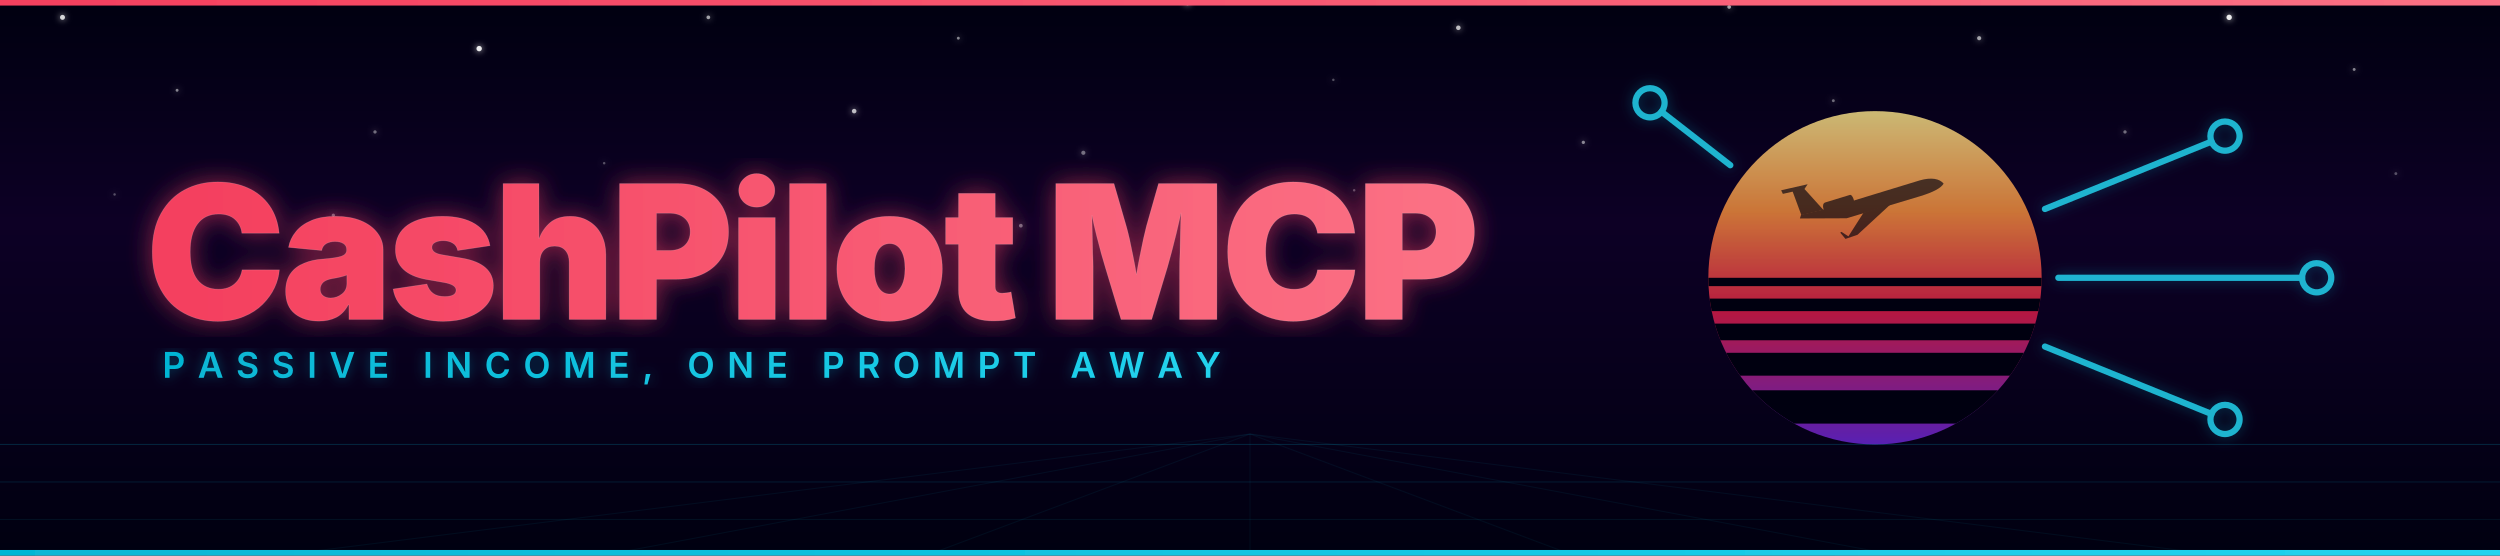
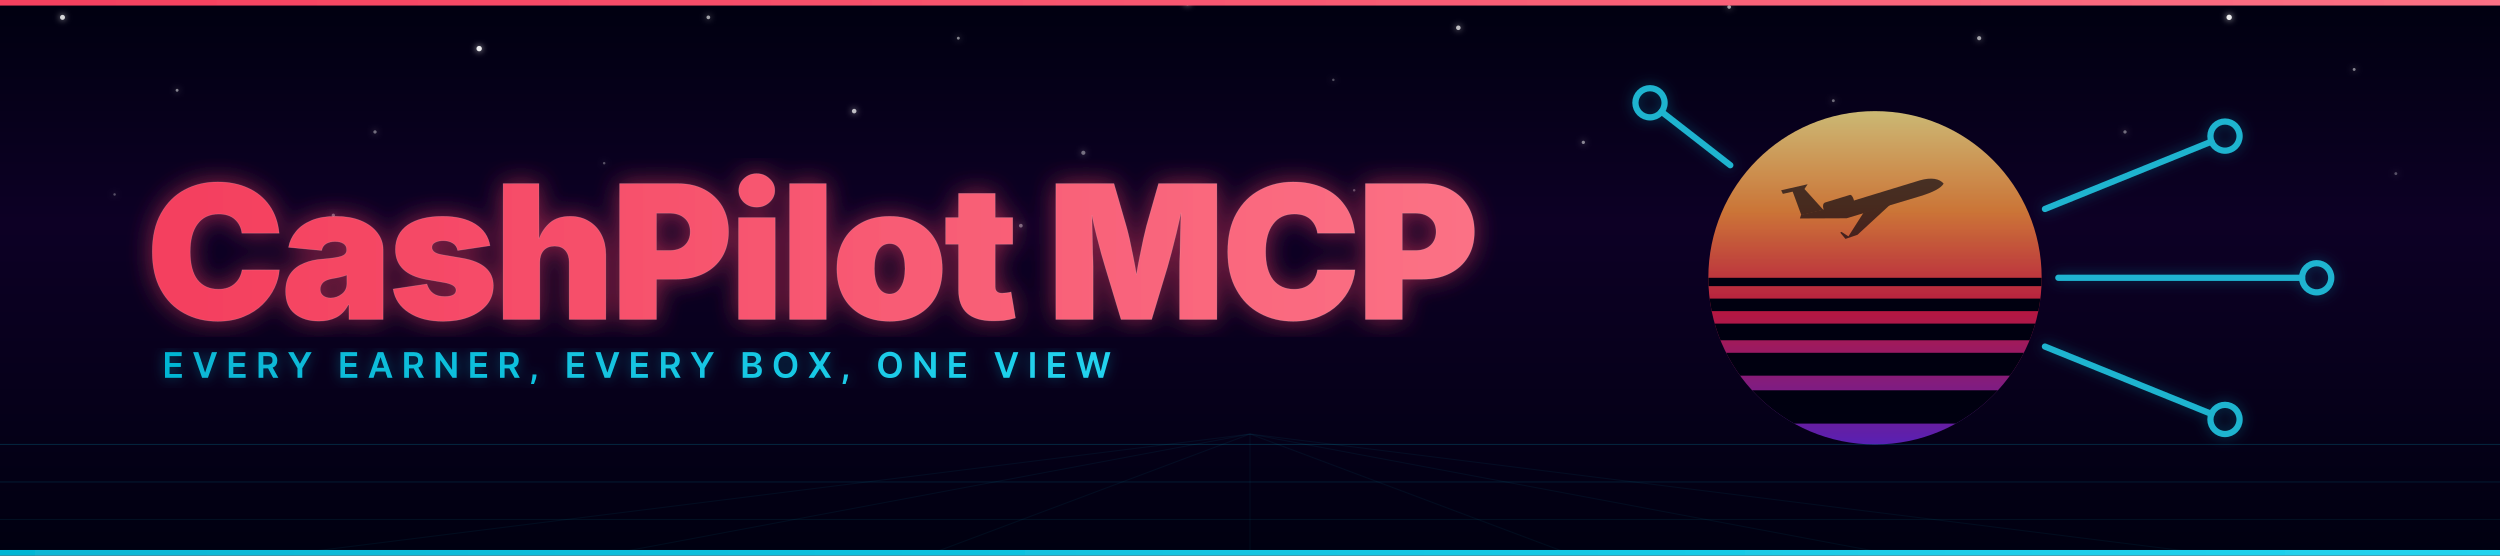
<svg xmlns="http://www.w3.org/2000/svg" viewBox="0 0 900 200" width="900" height="200" role="img" aria-label="CashPilot MCP">
  <defs>
    <linearGradient id="bg" x1="0%" y1="0%" x2="0%" y2="100%">
      <stop offset="0%" stop-color="#000010" />
      <stop offset="40%" stop-color="#0d0025" />
      <stop offset="100%" stop-color="#000010" />
    </linearGradient>
    <linearGradient id="sun" x1="0%" y1="0%" x2="0%" y2="100%">
      <stop offset="0%" stop-color="#fde68a" />
      <stop offset="30%" stop-color="#fb923c" />
      <stop offset="60%" stop-color="#e11d48" />
      <stop offset="100%" stop-color="#6d28d9" />
    </linearGradient>
    <linearGradient id="pk" x1="0%" y1="0%" x2="100%" y2="0%">
      <stop offset="0%" stop-color="#f43f5e" />
      <stop offset="100%" stop-color="#fb7185" />
    </linearGradient>
    <linearGradient id="cy" x1="0%" y1="0%" x2="100%" y2="0%">
      <stop offset="0%" stop-color="#06b6d4" />
      <stop offset="100%" stop-color="#22d3ee" />
    </linearGradient>
    <filter id="pg">
      <feGaussianBlur stdDeviation="6" result="b" />
      <feFlood flood-color="#f43f5e" flood-opacity="0.5" result="c" />
      <feComposite in="c" in2="b" operator="in" result="g" />
      <feMerge>
        <feMergeNode in="g" />
        <feMergeNode in="SourceGraphic" />
      </feMerge>
    </filter>
    <filter id="cg">
      <feGaussianBlur stdDeviation="3" result="b" />
      <feFlood flood-color="#06b6d4" flood-opacity="0.4" result="c" />
      <feComposite in="c" in2="b" operator="in" result="g" />
      <feMerge>
        <feMergeNode in="g" />
        <feMergeNode in="SourceGraphic" />
      </feMerge>
    </filter>
    <filter id="sg">
      <feGaussianBlur stdDeviation="1.5" result="b" />
      <feMerge>
        <feMergeNode in="b" />
        <feMergeNode in="SourceGraphic" />
      </feMerge>
    </filter>
    <clipPath id="sc">
      <circle cx="900" cy="150" r="80" />
    </clipPath>
  </defs>
  <rect width="900" height="200" fill="url(#bg)" />
  <g transform="translate(0,-12.5) scale(0.75)">
    <g fill="#fff" filter="url(#sg)">
      <circle cx="30" cy="25" r="1.2" opacity="0.8" />
      <circle cx="85" cy="60" r="0.7" opacity="0.5" />
      <circle cx="120" cy="15" r="1" opacity="0.7" />
      <circle cx="180" cy="80" r="0.8" opacity="0.4" />
      <circle cx="230" cy="40" r="1.3" opacity="0.9" />
      <circle cx="290" cy="95" r="0.6" opacity="0.3" />
      <circle cx="340" cy="25" r="0.9" opacity="0.6" />
      <circle cx="410" cy="70" r="1.1" opacity="0.7" />
      <circle cx="460" cy="35" r="0.7" opacity="0.5" />
      <circle cx="520" cy="90" r="1" opacity="0.4" />
      <circle cx="570" cy="18" r="1.2" opacity="0.8" />
      <circle cx="640" cy="55" r="0.6" opacity="0.3" />
      <circle cx="700" cy="30" r="1.1" opacity="0.7" />
      <circle cx="760" cy="85" r="0.8" opacity="0.5" />
      <circle cx="830" cy="20" r="0.9" opacity="0.6" />
      <circle cx="880" cy="65" r="0.7" opacity="0.4" />
      <circle cx="950" cy="35" r="1" opacity="0.6" />
      <circle cx="1020" cy="80" r="0.8" opacity="0.4" />
      <circle cx="1070" cy="25" r="1.3" opacity="0.9" />
      <circle cx="1130" cy="50" r="0.7" opacity="0.5" />
      <circle cx="1180" cy="15" r="1" opacity="0.7" />
      <circle cx="55" cy="110" r="0.6" opacity="0.3" />
      <circle cx="160" cy="120" r="0.8" opacity="0.4" />
      <circle cx="310" cy="115" r="0.7" opacity="0.3" />
      <circle cx="490" cy="125" r="0.9" opacity="0.4" />
      <circle cx="650" cy="108" r="0.6" opacity="0.3" />
      <circle cx="1150" cy="100" r="0.7" opacity="0.3" />
    </g>
    <circle cx="900" cy="150" r="80" fill="url(#sun)" opacity="0.8" />
    <g clip-path="url(#sc)">
      <rect x="815" y="150" width="170" height="4" fill="#000010" />
      <rect x="815" y="160" width="170" height="6" fill="#000010" />
      <rect x="815" y="172" width="170" height="8" fill="#000010" />
      <rect x="815" y="186" width="170" height="11" fill="#000010" />
      <rect x="815" y="204" width="170" height="16" fill="#000010" />
      <g id="plane" transform="translate(899,114) rotate(-17) scale(0.95)" fill="#000010" opacity="0.65">
        <path d="M37,1.2 C35.8,-1.8 32,-3.8 26,-3.9 L-22,-3.9 L-36.5,-4.8 L-37.6,-3.2 L-15,3.6 L24,3.8 C30.5,3.8 35,3 37,1.2 Z" />
        <path d="M-25,-3.9 L-31.8,-18.4 L-37.2,-18.6 L-36.4,-4.6 Z" />
        <path d="M-28.8,-18.6 L-42.5,-19.6 L-42.2,-17.6 L-31,-16.8 Z" />
        <path d="M-10,-7.2 L-23,-7.2 C-25.4,-7.2 -25.4,-1.8 -23,-1.8 L-10,-1.8 C-8.4,-1.8 -8.4,-7.2 -10,-7.2 Z" />
        <path d="M9,3 L-6,3.4 L-16.8,12.6 L-19.5,9.4 L-20.2,9.6 L-18.6,13.4 L-12.2,13.2 Z" />
      </g>
    </g>
    <g fill="none" stroke="#22d3ee" stroke-width="3" stroke-linejoin="round" stroke-linecap="round" opacity="0.85" filter="url(#cg)">
      <path d="M830.54,95.97 L797.53,70.3" />
      <circle cx="792" cy="66" r="7" />
      <path d="M981.57,116.98 L1061.51,84.63" />
      <circle cx="1068" cy="82" r="7" />
      <path d="M988,150 L1105,150" />
      <circle cx="1112" cy="150" r="7" />
      <path d="M981.57,183.02 L1061.51,215.37" />
      <circle cx="1068" cy="218" r="7" />
    </g>
    <g stroke="#06b6d4" stroke-width="0.5">
      <line x1="0" y1="230" x2="1200" y2="230" opacity="0.2" />
      <line x1="0" y1="248" x2="1200" y2="248" opacity="0.14" />
      <line x1="0" y1="266" x2="1200" y2="266" opacity="0.09" />
      <line x1="0" y1="284" x2="1200" y2="284" opacity="0.05" />
      <line x1="600" y1="225" x2="0" y2="300" opacity="0.07" />
      <line x1="600" y1="225" x2="200" y2="300" opacity="0.07" />
      <line x1="600" y1="225" x2="400" y2="300" opacity="0.07" />
      <line x1="600" y1="225" x2="600" y2="300" opacity="0.07" />
      <line x1="600" y1="225" x2="800" y2="300" opacity="0.07" />
      <line x1="600" y1="225" x2="1000" y2="300" opacity="0.07" />
      <line x1="600" y1="225" x2="1200" y2="300" opacity="0.07" />
    </g>
    <path id="ttl" d="M104.5 170.9Q95.5 170.9 88.4 167Q81.3 163.2 77.2 155.7Q73.1 148.3 73.1 137.5Q73.1 126.6 77.3 119.1Q81.5 111.6 88.6 107.8Q95.7 104 104.5 104Q112.6 104 119 106.9Q125.3 109.7 129.3 115.3Q133.2 120.8 134 128.6H116.1Q115.6 124.5 112.7 121.9Q109.9 119.4 105 119.4Q98.3 119.4 94.8 124.2Q91.3 128.9 91.3 137.5Q91.3 146.4 94.8 151Q98.4 155.5 104.9 155.5Q109.7 155.5 112.6 152.9Q115.5 150.4 116.2 146.2H134.1Q133.8 150.4 131.8 154.7Q129.8 159 126.1 162.7Q122.4 166.4 117 168.6Q111.6 170.9 104.5 170.9ZM153.1 170.8Q146 170.8 141.6 167.3Q137.1 163.8 137.1 156.5Q137.1 151.2 139.5 147.9Q141.9 144.6 146 143Q150 141.3 155.1 141Q161.2 140.5 163.8 139.7Q166.4 138.8 166.4 136.7V136.5Q166.4 134.6 164.9 133.6Q163.4 132.6 160.8 132.6Q158.4 132.6 156.6 133.6Q154.8 134.7 154.4 136.9L138.5 135.4Q139.2 131.3 142 127.9Q144.7 124.5 149.5 122.5Q154.2 120.5 161.1 120.5Q168.1 120.5 173.2 122.6Q178.3 124.7 181.1 128.4Q183.9 132 183.9 136.5V170H167.5V163.1H167.1Q164.9 167.2 161.4 169Q157.8 170.8 153.1 170.8ZM158.7 159.7Q161.7 159.7 164.1 157.8Q166.5 156 166.5 152.7V148.7Q163.8 149.7 159.5 150.4Q156.5 150.9 155.1 152.2Q153.7 153.6 153.7 155.5Q153.7 157.5 155.1 158.6Q156.5 159.7 158.7 159.7ZM212.7 170.9Q202.7 170.9 196.3 166.7Q189.9 162.6 188.7 155.4L204.9 153Q205.8 155.9 207.8 157.4Q209.8 159 213.5 159Q218.9 159 218.9 155.9Q218.9 153.3 213.3 152.3L204.7 150.8Q189.8 148.1 189.8 136.4Q189.8 128.8 195.8 124.6Q201.9 120.5 212.4 120.5Q222.1 120.5 228.1 124.2Q234.1 128 235.2 134.6L219.7 136.9Q219.2 134.4 217.2 133.3Q215.3 132.2 212.7 132.2Q210.5 132.2 208.9 133Q207.3 133.8 207.3 135.4Q207.3 136.5 208.2 137.4Q209.2 138.4 211.9 138.9L221.9 140.6Q236.8 143.2 236.8 153.8Q236.8 159.1 233.7 162.9Q230.5 166.7 225.1 168.8Q219.7 170.9 212.7 170.9ZM259.1 142.5V170H241.5V104.8H258.7V131.3Q260.5 126.6 264.1 123.5Q267.7 120.5 273.7 120.5Q278.9 120.5 282.7 122.9Q286.6 125.2 288.7 129.4Q290.8 133.5 290.8 138.9V170H273.2V142.5Q273.2 138.9 271.3 136.8Q269.5 134.8 266.2 134.8Q262.9 134.8 261 136.8Q259.1 138.9 259.1 142.5ZM297.4 170V104.8H325.5Q332.8 104.8 338.2 107.7Q343.6 110.6 346.7 115.8Q349.7 121 349.7 127.9Q349.7 134.9 346.6 140Q343.5 145.1 337.9 147.9Q332.3 150.7 324.9 150.7H315.1V170ZM315.1 136.9H321.3Q326 136.9 328.6 134.5Q331.3 132 331.3 127.9Q331.3 123.7 328.6 121.4Q326 119 321.3 119H315.1ZM354.5 170V121.1H372.1V170ZM363.2 116.1Q359.6 116.1 357.1 113.8Q354.6 111.4 354.6 108.1Q354.6 104.7 357.1 102.4Q359.6 100 363.2 100Q366.8 100 369.3 102.4Q371.9 104.7 371.9 108.1Q371.9 111.4 369.3 113.8Q366.8 116.1 363.2 116.1ZM396.6 104.8V170H379V104.8ZM427.1 170.9Q419.1 170.9 413.4 167.7Q407.7 164.5 404.7 158.9Q401.7 153.2 401.7 145.7Q401.7 138.2 404.7 132.5Q407.7 126.8 413.4 123.7Q419.1 120.5 427.1 120.5Q435 120.5 440.7 123.7Q446.3 126.8 449.3 132.5Q452.3 138.2 452.3 145.7Q452.3 153.2 449.3 158.9Q446.3 164.5 440.7 167.7Q435 170.9 427.1 170.9ZM427.1 157.8Q430.5 157.8 432.4 154.5Q434.4 151.3 434.4 145.6Q434.4 139.8 432.4 136.7Q430.5 133.6 427.1 133.6Q423.6 133.6 421.6 136.7Q419.7 139.8 419.7 145.6Q419.7 151.3 421.6 154.5Q423.6 157.8 427.1 157.8ZM486.1 121.1V133.9H477.7V154.3Q477.7 157.4 481 157.4Q481.8 157.4 483.3 157.2Q484.8 157 485.3 156.8L487.4 169.3Q484.4 170.2 481.7 170.5Q479 170.7 476.7 170.7Q460.1 170.7 460.1 155.9V133.9H453.9V121.1H460.1V109.5H477.7V121.1ZM506.8 170V104.8H534.7L540.6 125.2Q541.3 127.6 542.2 131.5Q543 135.3 543.9 139.8Q544.8 144.2 545.5 148.5Q546.2 144.2 547.1 139.8Q548 135.3 548.8 131.5Q549.7 127.6 550.3 125.2L556.1 104.8H584.1V170H566.2V144.8Q566.2 142.3 566.4 138Q566.5 133.7 566.6 128.7Q566.8 123.6 566.9 118.8Q565.8 123.8 564.6 128.8Q563.4 133.7 562.3 137.9Q561.2 142.1 560.4 144.8L552.8 170H538.1L530.5 144.8Q529.7 142.3 528.6 138.3Q527.5 134.2 526.3 129.5Q525.1 124.7 524.1 119.9Q524.2 124.6 524.3 129.4Q524.4 134.2 524.5 138.3Q524.7 142.4 524.7 144.8V170ZM620.7 170.9Q611.8 170.9 604.7 167Q597.6 163.2 593.5 155.7Q589.3 148.3 589.3 137.5Q589.3 126.6 593.5 119.1Q597.7 111.6 604.9 107.8Q612 104 620.7 104Q628.9 104 635.2 106.9Q641.6 109.7 645.5 115.3Q649.5 120.8 650.3 128.6H632.4Q631.8 124.5 629 121.9Q626.2 119.4 621.3 119.4Q614.6 119.4 611.1 124.2Q607.5 128.9 607.5 137.5Q607.5 146.4 611.1 151Q614.7 155.5 621.2 155.5Q626 155.5 628.9 152.9Q631.8 150.4 632.4 146.2H650.4Q650.1 150.4 648.1 154.7Q646.1 159 642.4 162.7Q638.7 166.4 633.3 168.6Q627.9 170.9 620.7 170.9ZM655.4 170V104.8H683.5Q690.8 104.8 696.2 107.7Q701.6 110.6 704.7 115.8Q707.7 121 707.7 127.9Q707.7 134.9 704.6 140Q701.5 145.1 695.9 147.9Q690.3 150.7 682.9 150.7H673.1V170ZM673.1 136.9H679.3Q684 136.9 686.6 134.5Q689.3 132 689.3 127.9Q689.3 123.7 686.6 121.4Q684 119 679.3 119H673.1Z" fill="url(#pk)" filter="url(#pg)" />
    <use href="#ttl" fill="none" stroke="#fff" stroke-width="0.3" opacity="0.2" />
-     <path d="M79.2 198V185.6H83.8Q85.2 185.6 86.2 186.2Q87.2 186.7 87.7 187.6Q88.2 188.5 88.2 189.7Q88.2 190.9 87.7 191.8Q87.2 192.8 86.2 193.3Q85.2 193.8 83.8 193.8H81.4V198ZM81.4 192H83.5Q84.8 192 85.3 191.4Q85.9 190.7 85.9 189.7Q85.9 188.7 85.3 188.1Q84.8 187.5 83.5 187.5H81.4ZM95.3 198 99.7 185.6H102.5L106.9 198H104.5L103.4 194.9H98.8L97.8 198ZM99.4 193.2H102.8L102.3 191.6Q102 190.7 101.7 189.7Q101.4 188.6 101 187.4Q100.7 188.7 100.4 189.7Q100.1 190.8 99.9 191.6ZM118.9 198.2Q116.7 198.2 115.4 197.2Q114.2 196.2 114.1 194.4H116.3Q116.3 195.3 117.1 195.8Q117.8 196.3 118.9 196.3Q120 196.3 120.7 195.8Q121.3 195.3 121.3 194.5Q121.3 193.8 120.7 193.4Q120.1 193.1 119.1 192.8L117.7 192.4Q116.2 192 115.3 191.2Q114.4 190.4 114.4 189.1Q114.4 188 115 187.2Q115.6 186.4 116.6 185.9Q117.6 185.5 118.9 185.5Q120.3 185.5 121.3 185.9Q122.2 186.4 122.8 187.2Q123.4 188 123.4 189H121.2Q121.2 188.2 120.5 187.8Q119.9 187.4 118.9 187.4Q117.9 187.4 117.3 187.8Q116.7 188.3 116.7 189Q116.7 189.5 117 189.8Q117.3 190.2 117.8 190.4Q118.3 190.6 118.8 190.7L119.9 191Q120.8 191.2 121.7 191.6Q122.5 192 123 192.7Q123.6 193.5 123.6 194.5Q123.6 195.6 123 196.4Q122.4 197.3 121.4 197.7Q120.4 198.2 118.9 198.2ZM135.9 198.2Q133.8 198.2 132.5 197.2Q131.2 196.2 131.1 194.4H133.3Q133.4 195.3 134.1 195.8Q134.9 196.3 135.9 196.3Q137 196.3 137.7 195.8Q138.4 195.3 138.4 194.5Q138.4 193.8 137.8 193.4Q137.2 193.1 136.2 192.8L134.8 192.4Q133.2 192 132.3 191.2Q131.5 190.4 131.5 189.1Q131.5 188 132.1 187.2Q132.7 186.4 133.7 185.9Q134.7 185.5 136 185.5Q137.3 185.5 138.3 185.9Q139.3 186.4 139.9 187.2Q140.4 188 140.5 189H138.3Q138.2 188.2 137.6 187.8Q137 187.4 136 187.4Q134.9 187.4 134.3 187.8Q133.7 188.3 133.7 189Q133.7 189.5 134 189.8Q134.4 190.2 134.8 190.4Q135.3 190.6 135.8 190.7L137 191Q137.9 191.2 138.7 191.6Q139.6 192 140.1 192.7Q140.6 193.5 140.6 194.5Q140.6 195.6 140.1 196.4Q139.5 197.3 138.5 197.7Q137.4 198.2 135.9 198.2ZM150.9 185.6V198H148.7V185.6ZM162.9 198 158.5 185.6H161L163.2 192.1Q163.4 192.9 163.7 193.9Q164 195 164.4 196.2Q165 193.7 165.5 192.1L167.7 185.6H170.1L165.7 198ZM177.7 198V185.6H185.8V187.5H179.9V190.8H185.3V192.7H179.9V196.1H185.8V198ZM206.5 185.6V198H204.3V185.6ZM215 198V185.6H217.5L221.8 192.4Q222.1 193 222.5 193.7Q222.9 194.4 223.3 195.3Q223.2 194.4 223.2 193.6Q223.2 192.7 223.2 192.1V185.6H225.4V198H222.9L219.1 191.9Q218.7 191.4 218.4 190.8Q218.2 190.3 217.8 189.7Q217.5 189.1 217.1 188.3Q217.2 189.5 217.2 190.4Q217.3 191.3 217.3 191.9V198ZM239.2 198.2Q237.6 198.2 236.3 197.4Q235 196.7 234.3 195.2Q233.5 193.8 233.5 191.8Q233.5 189.8 234.3 188.4Q235 187 236.3 186.2Q237.6 185.5 239.2 185.5Q240.5 185.5 241.6 186Q242.8 186.5 243.5 187.4Q244.2 188.4 244.4 189.7H242.2Q242 188.7 241.1 188.1Q240.3 187.4 239.2 187.4Q237.7 187.4 236.7 188.6Q235.8 189.7 235.8 191.8Q235.8 194 236.7 195.1Q237.7 196.2 239.2 196.2Q240.3 196.2 241.1 195.6Q242 195 242.2 193.9H244.4Q244.2 195.1 243.6 196Q242.9 197 241.8 197.6Q240.6 198.2 239.2 198.2ZM257.7 198.2Q256.1 198.2 254.8 197.4Q253.5 196.7 252.8 195.2Q252.1 193.8 252.1 191.8Q252.1 189.8 252.8 188.4Q253.5 187 254.8 186.2Q256.1 185.5 257.7 185.5Q259.4 185.5 260.6 186.2Q261.9 187 262.7 188.4Q263.4 189.8 263.4 191.8Q263.4 193.8 262.7 195.2Q261.9 196.7 260.6 197.4Q259.4 198.2 257.7 198.2ZM257.7 196.2Q259.3 196.2 260.2 195.1Q261.2 193.9 261.2 191.8Q261.2 189.7 260.2 188.6Q259.3 187.4 257.7 187.4Q256.2 187.4 255.2 188.6Q254.3 189.7 254.3 191.8Q254.3 193.9 255.2 195.1Q256.2 196.2 257.7 196.2ZM271.5 198V185.6H274.8L277.2 192Q277.3 192.4 277.5 193Q277.6 193.6 277.8 194.2Q278 194.9 278.1 195.5Q278.3 194.9 278.4 194.2Q278.6 193.6 278.8 193Q278.9 192.4 279 192L281.4 185.6H284.7V198H282.5V191.8Q282.5 191.3 282.5 190.6Q282.5 189.9 282.5 189.2Q282.6 188.4 282.6 187.6Q282.4 188.4 282.1 189.2Q281.9 190 281.7 190.7Q281.5 191.3 281.3 191.8L279 198H277.2L274.8 191.8Q274.7 191.4 274.5 190.7Q274.3 190.1 274.1 189.3Q273.8 188.5 273.6 187.7Q273.6 188.4 273.6 189.2Q273.7 189.9 273.7 190.6Q273.7 191.3 273.7 191.8V198ZM293.2 198V185.6H301.2V187.5H295.4V190.8H300.8V192.7H295.4V196.1H301.3V198ZM309.3 201.2 310 196.2H312.2L310.8 201.2ZM336.5 198.2Q334.9 198.2 333.6 197.4Q332.3 196.7 331.5 195.2Q330.8 193.8 330.8 191.8Q330.8 189.8 331.5 188.4Q332.3 187 333.6 186.2Q334.9 185.5 336.5 185.5Q338.1 185.5 339.4 186.2Q340.7 187 341.4 188.4Q342.2 189.8 342.2 191.8Q342.2 193.8 341.4 195.2Q340.7 196.7 339.4 197.4Q338.1 198.2 336.5 198.2ZM336.5 196.2Q338 196.2 339 195.1Q339.9 193.9 339.9 191.8Q339.9 189.7 339 188.6Q338 187.4 336.5 187.4Q335 187.4 334 188.6Q333 189.7 333 191.8Q333 193.9 334 195.1Q335 196.2 336.5 196.2ZM350.3 198V185.6H352.8L357 192.4Q357.4 193 357.8 193.7Q358.1 194.4 358.6 195.3Q358.5 194.4 358.5 193.6Q358.4 192.7 358.4 192.1V185.6H360.7V198H358.2L354.3 191.9Q354 191.4 353.7 190.8Q353.4 190.3 353.1 189.7Q352.8 189.1 352.4 188.3Q352.4 189.5 352.5 190.4Q352.5 191.3 352.5 191.9V198ZM369.2 198V185.6H377.2V187.5H371.4V190.8H376.8V192.7H371.4V196.1H377.2V198ZM395.7 198V185.6H400.4Q401.8 185.6 402.7 186.2Q403.7 186.7 404.2 187.6Q404.7 188.5 404.7 189.7Q404.7 190.9 404.2 191.8Q403.7 192.8 402.7 193.3Q401.8 193.8 400.3 193.8H398V198ZM398 192H400Q401.3 192 401.9 191.4Q402.5 190.7 402.5 189.7Q402.5 188.7 401.9 188.1Q401.3 187.5 400 187.5H398ZM412.7 198V185.6H417.3Q419.5 185.6 420.6 186.7Q421.7 187.8 421.7 189.6Q421.7 190.8 421.1 191.7Q420.6 192.7 419.5 193.1L422.1 198H419.7L417.2 193.5H414.9V198ZM414.9 191.6H417Q418.3 191.6 418.8 191.1Q419.4 190.6 419.4 189.6Q419.4 188.6 418.8 188Q418.3 187.5 417 187.5H414.9ZM435.1 198.2Q433.5 198.2 432.2 197.4Q430.9 196.7 430.1 195.2Q429.4 193.8 429.4 191.8Q429.4 189.8 430.1 188.4Q430.9 187 432.2 186.2Q433.5 185.5 435.1 185.5Q436.7 185.5 438 186.2Q439.3 187 440 188.4Q440.8 189.8 440.8 191.8Q440.8 193.8 440 195.2Q439.3 196.7 438 197.4Q436.7 198.2 435.1 198.2ZM435.1 196.2Q436.6 196.2 437.6 195.1Q438.5 193.9 438.5 191.8Q438.5 189.7 437.6 188.6Q436.6 187.4 435.1 187.4Q433.6 187.4 432.6 188.6Q431.6 189.7 431.6 191.8Q431.6 193.9 432.6 195.1Q433.6 196.2 435.1 196.2ZM448.9 198V185.6H452.2L454.5 192Q454.7 192.4 454.8 193Q455 193.6 455.2 194.2Q455.3 194.9 455.5 195.5Q455.6 194.9 455.8 194.2Q455.9 193.6 456.1 193Q456.3 192.4 456.4 192L458.7 185.6H462V198H459.8V191.8Q459.8 191.3 459.8 190.6Q459.9 189.9 459.9 189.2Q459.9 188.4 459.9 187.6Q459.7 188.4 459.5 189.2Q459.2 190 459 190.7Q458.8 191.3 458.7 191.8L456.4 198H454.5L452.2 191.8Q452 191.4 451.8 190.7Q451.6 190.1 451.4 189.3Q451.2 188.5 450.9 187.7Q451 188.4 451 189.2Q451 189.9 451 190.6Q451 191.3 451 191.8V198ZM470.5 198V185.6H475.2Q476.6 185.6 477.5 186.2Q478.5 186.7 479 187.6Q479.5 188.5 479.5 189.7Q479.5 190.9 479 191.8Q478.5 192.8 477.5 193.3Q476.6 193.8 475.1 193.8H472.8V198ZM472.8 192H474.8Q476.1 192 476.7 191.4Q477.3 190.7 477.3 189.7Q477.3 188.7 476.7 188.1Q476.1 187.5 474.8 187.5H472.8ZM486.9 187.5V185.6H496.8V187.5H493V198H490.8V187.5ZM514.2 198 518.5 185.6H521.3L525.7 198H523.3L522.2 194.9H517.6L516.6 198ZM518.2 193.2H521.6L521.1 191.6Q520.8 190.7 520.5 189.7Q520.2 188.6 519.9 187.4Q519.5 188.7 519.3 189.7Q519 190.8 518.7 191.6ZM535.9 198 532.5 185.6H534.9L536.5 192.2Q536.7 193.1 536.9 194Q537.1 194.9 537.2 195.8Q537.4 194.9 537.6 194Q537.7 193.1 537.9 192.2L539.6 185.6H542L543.6 192.2Q543.9 193 544 194Q544.2 194.9 544.4 195.8Q544.5 194.9 544.7 194Q544.9 193 545.1 192.2L546.7 185.6H549.1L545.7 198H543.2L541.4 191.2Q541.2 190.5 541.1 189.8Q540.9 189.1 540.8 188.3Q540.7 189 540.5 189.8Q540.4 190.5 540.2 191.2L538.4 198ZM555.9 198 560.2 185.6H563L567.4 198H565L563.9 194.9H559.3L558.3 198ZM559.9 193.2H563.3L562.8 191.6Q562.5 190.7 562.2 189.7Q561.9 188.6 561.6 187.4Q561.3 188.7 561 189.7Q560.7 190.8 560.4 191.6ZM578.8 198V193.2L574.3 185.6H576.8L579.1 189.5Q579.3 190 579.5 190.4Q579.7 190.8 579.9 191.4Q580.1 190.8 580.4 190.4Q580.6 190 580.8 189.5L583 185.6H585.6L581 193.2V198Z" fill="url(#cy)" filter="url(#cg)" />
+     <path d="M79.2 198V185.7H87.2V187.6H81.4V190.9H86.8V192.8H81.4V196.2H87.3V198ZM95.2 185.7 98.4 195.4H98.5L101.7 185.7H104.2L99.8 198H97L92.7 185.7ZM109.8 198V185.7H117.8V187.6H112V190.9H117.4V192.8H112V196.2H117.9V198ZM124.1 198V185.7H128.8Q130.2 185.7 131.2 186.2Q132.1 186.7 132.6 187.6Q133.1 188.5 133.1 189.6Q133.1 190.8 132.6 191.7Q132.1 192.6 131.1 193Q130.2 193.5 128.7 193.5H125.4V191.7H128.4Q129.3 191.7 129.8 191.4Q130.3 191.2 130.6 190.7Q130.8 190.3 130.8 189.6Q130.8 189 130.6 188.5Q130.3 188 129.8 187.8Q129.3 187.6 128.4 187.6H126.4V198ZM130.5 192.4 133.6 198H131.1L128.1 192.4ZM138.3 185.7H140.9L143.9 191.2H144L147 185.7H149.6L145.1 193.4V198H142.8V193.4ZM163.4 198V185.7H171.4V187.6H165.6V190.9H171V192.8H165.6V196.2H171.5V198ZM179.3 198H176.9L181.3 185.7H184L188.4 198H186L182.7 188.2H182.6ZM179.4 193.2H185.9V195H179.4ZM194 198V185.7H198.7Q200.1 185.7 201.1 186.2Q202 186.7 202.5 187.6Q203 188.5 203 189.6Q203 190.8 202.5 191.7Q202 192.6 201 193Q200.1 193.5 198.6 193.5H195.3V191.7H198.3Q199.2 191.7 199.7 191.4Q200.2 191.2 200.5 190.7Q200.7 190.3 200.7 189.6Q200.7 189 200.5 188.5Q200.2 188 199.7 187.8Q199.2 187.6 198.3 187.6H196.3V198ZM200.4 192.4 203.5 198H201L198 192.4ZM219.2 185.7V198H217.2L211.4 189.6H211.3V198H209.1V185.7H211.1L216.9 194.1H217V185.7ZM225.7 198V185.7H233.7V187.6H227.9V190.9H233.3V192.8H227.9V196.2H233.8V198ZM240 198V185.7H244.6Q246.1 185.7 247 186.2Q248 186.7 248.5 187.6Q249 188.5 249 189.6Q249 190.8 248.5 191.7Q248 192.6 247 193Q246 193.5 244.6 193.5H241.3V191.7H244.3Q245.1 191.7 245.7 191.4Q246.2 191.2 246.5 190.7Q246.7 190.3 246.7 189.6Q246.7 189 246.5 188.5Q246.2 188 245.7 187.8Q245.1 187.6 244.3 187.6H242.2V198ZM246.4 192.4 249.5 198H247L243.9 192.4ZM257.5 196.4 257.5 197Q257.4 197.8 257.2 198.5Q256.9 199.3 256.7 199.9Q256.5 200.6 256.3 201H254.9Q254.9 200.6 255.1 200Q255.2 199.3 255.4 198.5Q255.5 197.9 255.6 197L255.6 196.4ZM272.3 198V185.7H280.3V187.6H274.5V190.9H279.9V192.8H274.5V196.2H280.4V198ZM288.3 185.7 291.5 195.4H291.6L294.8 185.7H297.3L292.9 198H290.2L285.8 185.7ZM302.9 198V185.7H311V187.6H305.2V190.9H310.6V192.8H305.2V196.2H311V198ZM317.3 198V185.7H321.9Q323.3 185.7 324.3 186.2Q325.3 186.7 325.8 187.6Q326.3 188.5 326.3 189.6Q326.3 190.8 325.8 191.7Q325.2 192.6 324.3 193Q323.3 193.5 321.9 193.5H318.6V191.7H321.6Q322.4 191.7 322.9 191.4Q323.5 191.2 323.7 190.7Q324 190.3 324 189.6Q324 189 323.7 188.5Q323.5 188 322.9 187.8Q322.4 187.6 321.6 187.6H319.5V198ZM323.6 192.4 326.7 198H324.2L321.2 192.4ZM331.5 185.7H334L337 191.2H337.1L340.2 185.7H342.7L338.2 193.4V198H336V193.4ZM356.5 198V185.7H361.2Q362.6 185.7 363.5 186.1Q364.4 186.5 364.8 187.2Q365.3 188 365.3 188.9Q365.3 189.6 365 190.2Q364.7 190.7 364.2 191Q363.7 191.4 363.1 191.5V191.6Q363.8 191.7 364.4 192Q365 192.4 365.4 193.1Q365.7 193.7 365.7 194.7Q365.7 195.6 365.3 196.4Q364.8 197.2 363.9 197.6Q362.9 198 361.5 198ZM358.8 196.2H361.2Q362.4 196.2 362.9 195.7Q363.5 195.2 363.5 194.5Q363.5 194 363.2 193.5Q362.9 193.1 362.4 192.8Q361.9 192.6 361.2 192.6H358.8ZM358.8 190.9H361Q361.6 190.9 362 190.7Q362.5 190.5 362.7 190.1Q363 189.7 363 189.2Q363 188.5 362.5 188Q362 187.5 361 187.5H358.8ZM382.7 191.9Q382.7 193.9 382 195.3Q381.2 196.7 380 197.5Q378.7 198.1 377.1 198.1Q375.4 198.1 374.2 197.5Q372.9 196.7 372.1 195.3Q371.4 193.9 371.4 191.9Q371.4 189.9 372.1 188.4Q372.9 187 374.2 186.3Q375.4 185.5 377.1 185.5Q378.7 185.5 380 186.3Q381.2 187 382 188.4Q382.7 189.9 382.7 191.9ZM380.5 191.9Q380.5 190.5 380 189.5Q379.6 188.5 378.8 188Q378.1 187.5 377.1 187.5Q376 187.5 375.3 188Q374.5 188.5 374.1 189.5Q373.6 190.5 373.6 191.9Q373.6 193.3 374.1 194.2Q374.5 195.2 375.3 195.7Q376 196.2 377.1 196.2Q378.1 196.2 378.8 195.7Q379.6 195.2 380 194.2Q380.5 193.3 380.5 191.9ZM390.7 185.7 393.5 190.2H393.6L396.3 185.7H398.8L395 191.9L398.9 198H396.3L393.6 193.6H393.5L390.7 198H388.1L392 191.9L388.2 185.7ZM407.1 196.4 407 197Q406.9 197.8 406.7 198.5Q406.5 199.3 406.2 199.9Q406 200.6 405.9 201H404.4Q404.5 200.6 404.6 200Q404.8 199.3 404.9 198.5Q405 197.9 405.1 197L405.1 196.4ZM432.9 191.9Q432.9 193.9 432.1 195.3Q431.4 196.7 430.1 197.5Q428.8 198.1 427.2 198.1Q425.6 198.1 424.3 197.5Q423 196.7 422.3 195.3Q421.5 193.9 421.5 191.9Q421.5 189.9 422.3 188.4Q423 187 424.3 186.3Q425.6 185.5 427.2 185.5Q428.8 185.5 430.1 186.3Q431.4 187 432.1 188.4Q432.9 189.9 432.9 191.9ZM430.6 191.9Q430.6 190.5 430.2 189.5Q429.8 188.5 429 188Q428.2 187.5 427.2 187.5Q426.2 187.5 425.4 188Q424.6 188.5 424.2 189.5Q423.8 190.5 423.8 191.9Q423.8 193.3 424.2 194.2Q424.6 195.2 425.4 195.7Q426.2 196.2 427.2 196.2Q428.2 196.2 429 195.7Q429.8 195.2 430.2 194.2Q430.6 193.3 430.6 191.9ZM449.2 185.7V198H447.2L441.4 189.6H441.2V198H439V185.7H441L446.8 194.1H446.9V185.7ZM455.6 198V185.7H463.6V187.6H457.8V190.9H463.2V192.8H457.8V196.2H463.7V198ZM479.8 185.7 483 195.4H483.1L486.4 185.7H488.8L484.5 198H481.7L477.3 185.7ZM496.7 185.7V198H494.5V185.7ZM503.1 198V185.7H511.2V187.6H505.4V190.9H510.8V192.8H505.4V196.2H511.2V198ZM520.1 198 516.6 185.7H519L521.2 194.8H521.3L523.7 185.7H525.9L528.3 194.8H528.4L530.6 185.7H533L529.5 198H527.3L524.8 189.4H524.7L522.3 198Z" fill="url(#cy)" filter="url(#cg)" />
  </g>
  <rect x="0" y="0" width="900" height="2" fill="url(#pk)" filter="url(#pg)" />
  <rect x="0" y="198" width="900" height="2" fill="url(#cy)" filter="url(#cg)" />
</svg>
